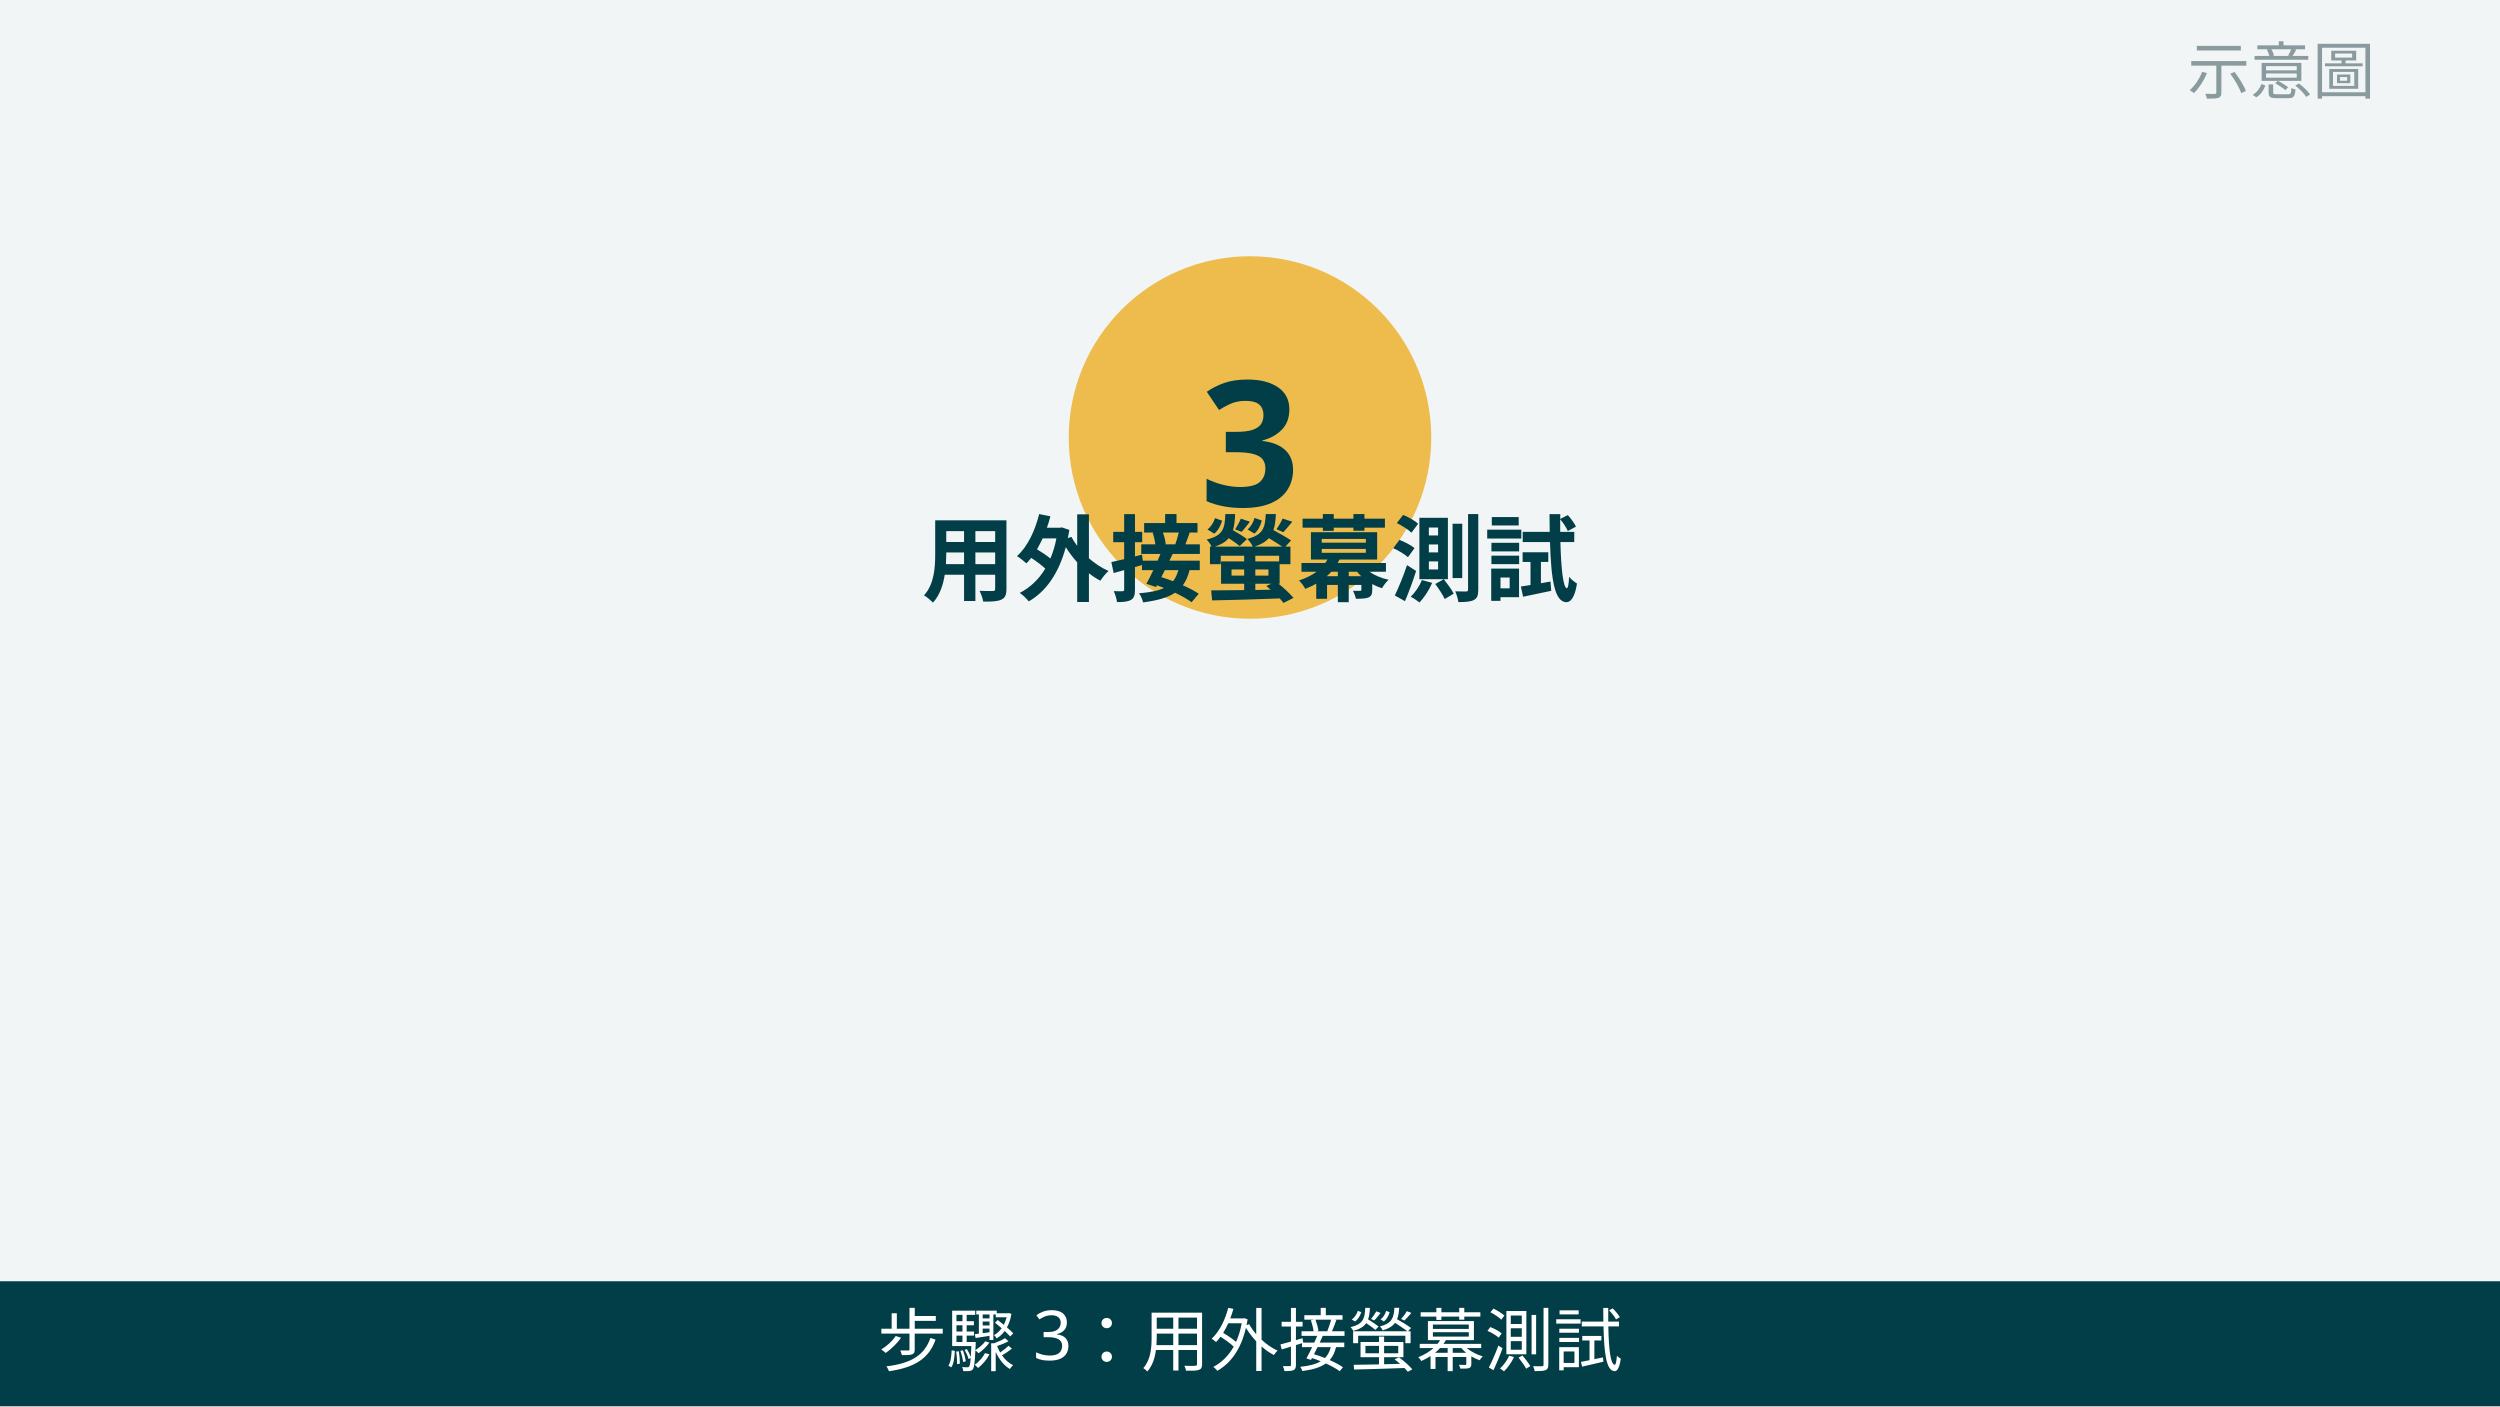
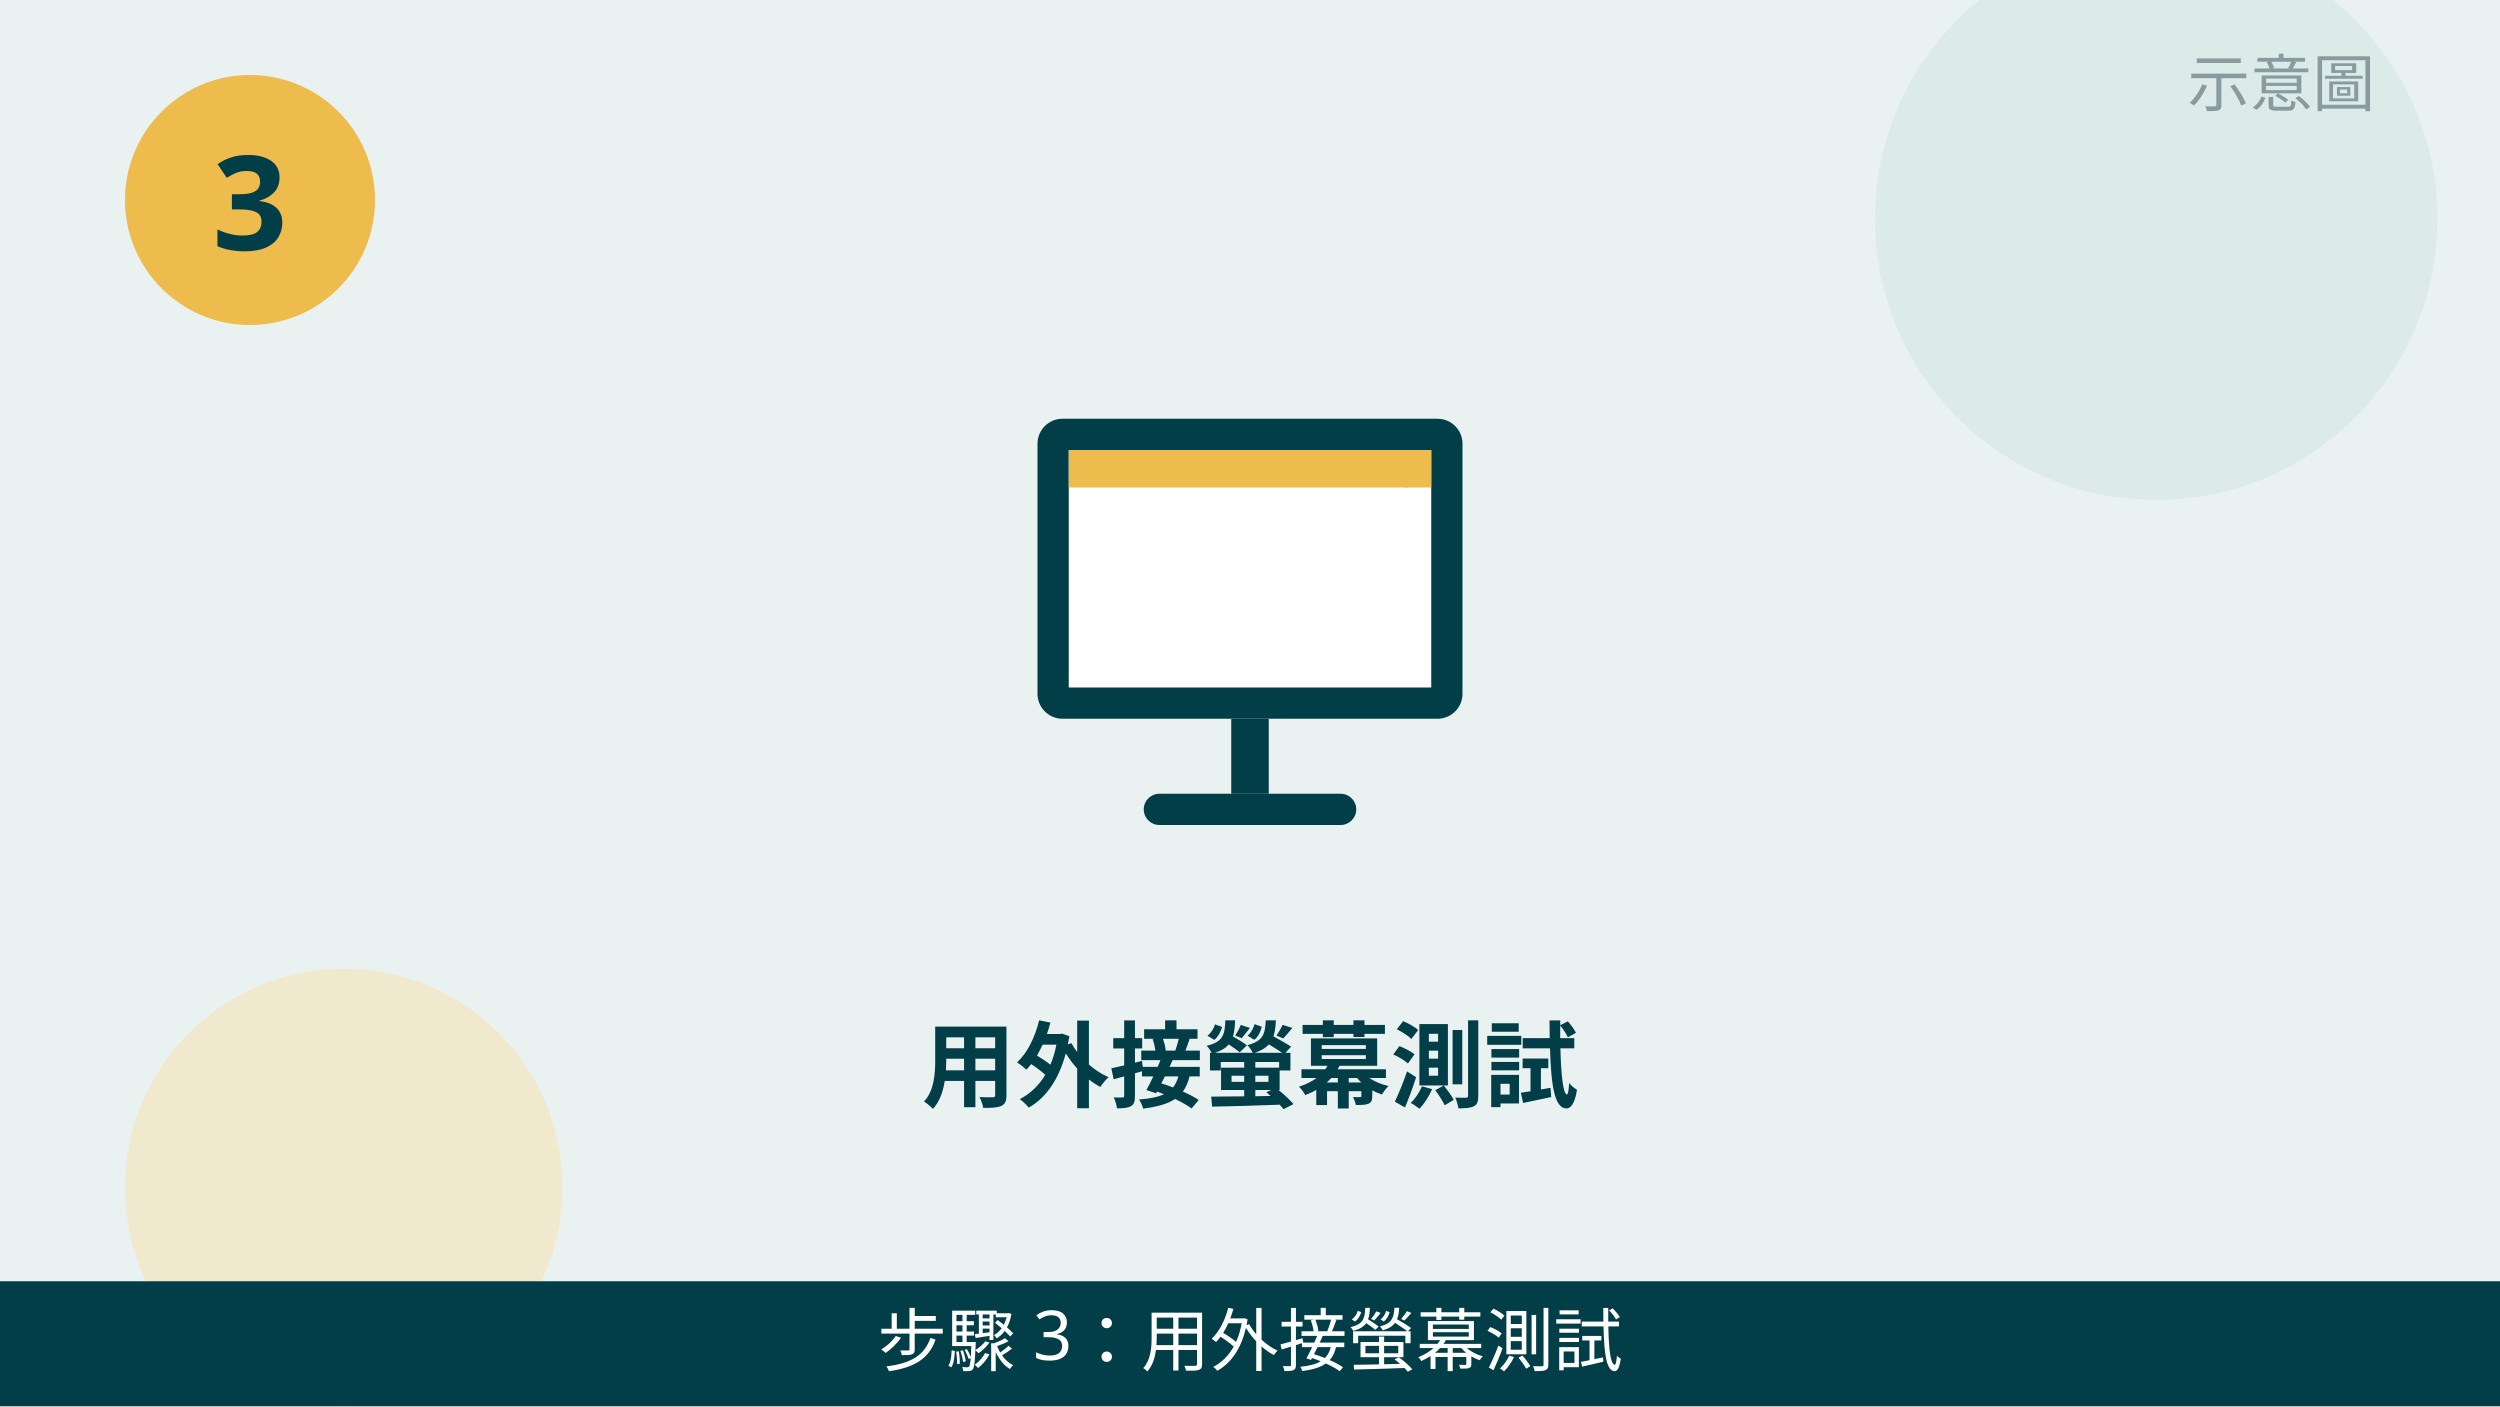
<svg xmlns="http://www.w3.org/2000/svg" width="800" height="450" viewBox="0 0 800 450" font-family="Noto Sans TC, sans-serif">
-   <rect width="800" height="450" fill="#f2f5f5" />
-   <text x="700" y="30" font-size="20" fill="#8a9ba0">示意圖</text>
-   <circle cx="400" cy="140" r="58" fill="#eebb4d" />
-   <text x="400" y="162" font-size="56" fill="#013e47" text-anchor="middle" font-weight="bold">3</text>
-   <text x="400" y="190" font-size="30" fill="#013e47" text-anchor="middle" font-weight="bold">用外接螢幕測試</text>
+   <rect width="800" height="450" fill="#e9f2f1" />
+   <circle cx="690" cy="70" r="90" fill="#dcebe8" />
+   <circle cx="110" cy="380" r="70" fill="#f3e5bd" opacity="0.7" />
+   <text x="700" y="34" font-size="20" fill="#8a9ba0">示意圖</text>
+   <circle cx="80" cy="64" r="40" fill="#eebb4d" />
+   <text x="80" y="80" font-size="42" fill="#013e47" text-anchor="middle" font-weight="bold">3</text>
+   <g transform="translate(300,96)">
+     <rect x="32" y="38" width="136" height="96" rx="8" fill="#013e47" />
+     <rect x="42" y="48" width="116" height="76" fill="#ffffff" />
+     <rect x="42" y="48" width="116" height="12" fill="#eebb4d" />
+     <rect x="94" y="134" width="12" height="24" fill="#013e47" />
+     <rect x="66" y="158" width="68" height="10" rx="5" fill="#013e47" />
+     <circle cx="150" cy="56" r="4" fill="#eebb4d" />
+   </g>
+   <text x="400" y="352" font-size="30" fill="#013e47" text-anchor="middle" font-weight="bold">用外接螢幕測試</text>
  <rect x="0" y="410" width="800" height="40" fill="#013e47" />
  <text x="400" y="437" font-size="22" fill="#ffffff" text-anchor="middle">步驟 3：用外接螢幕測試</text>
</svg>
